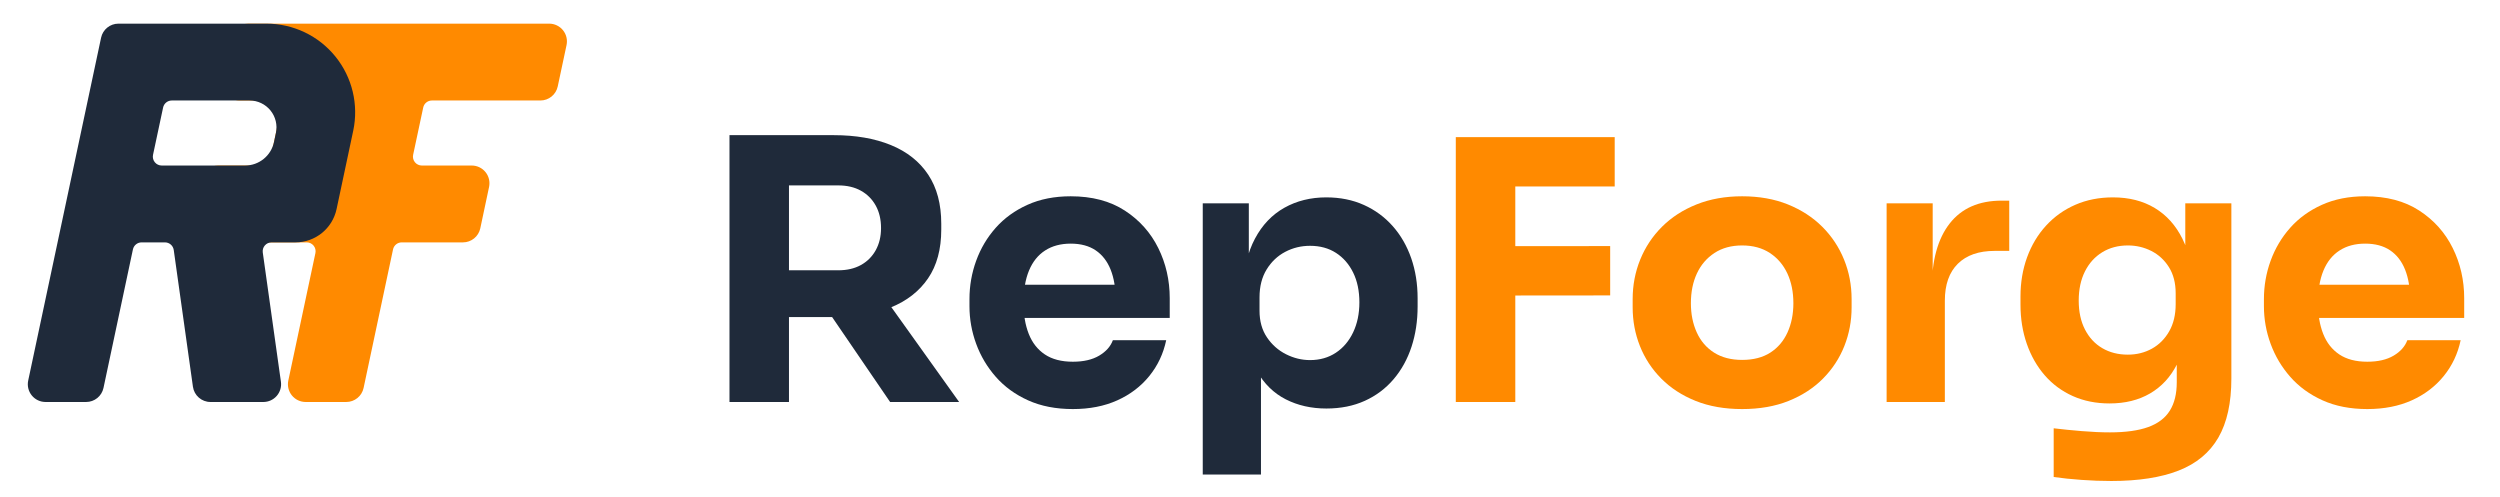
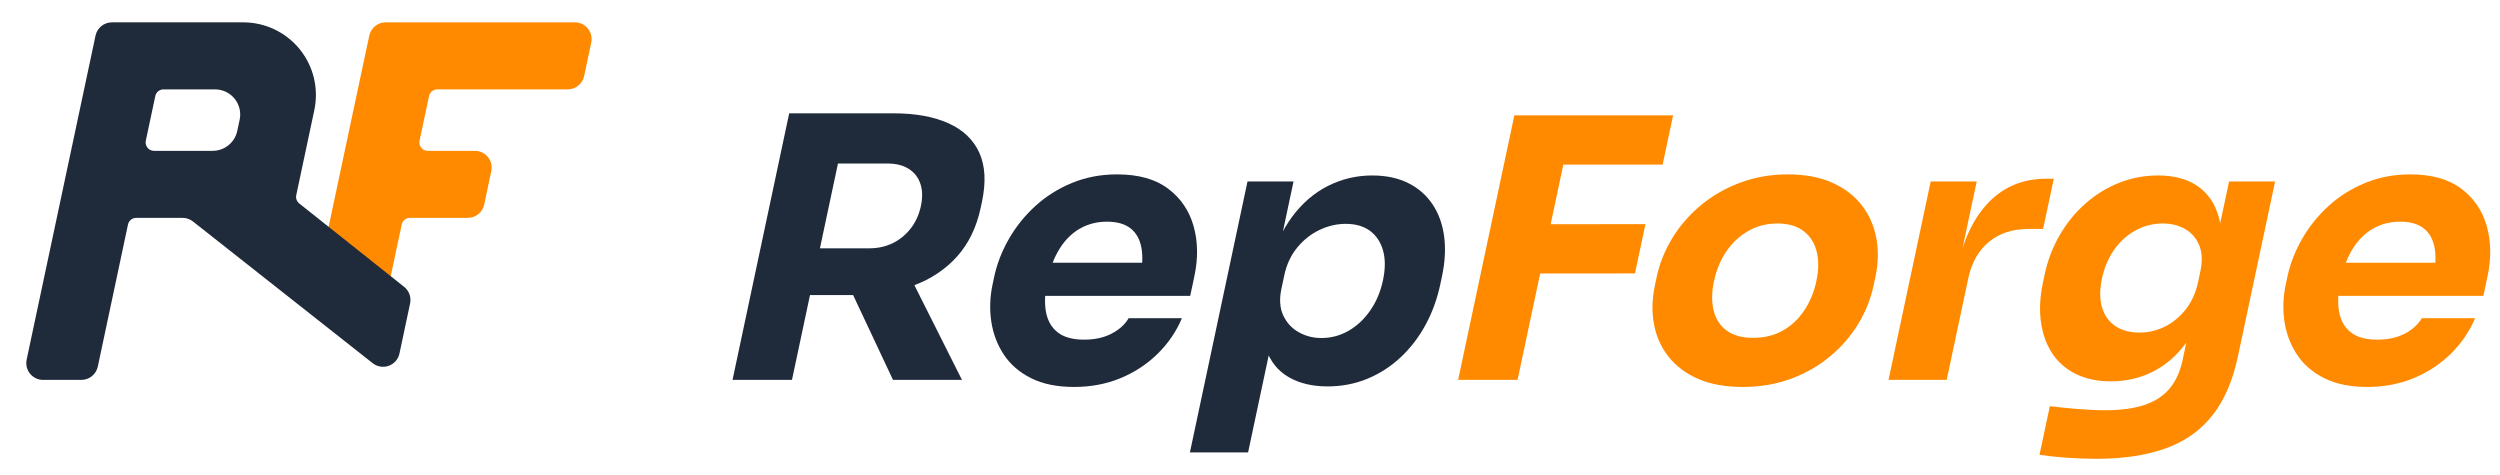
- <svg xmlns="http://www.w3.org/2000/svg" viewBox="0 0 845.79 167.91" width="845.79" height="167.91" role="img" aria-label="RepForge primary horizontal lockup">
+ <svg xmlns="http://www.w3.org/2000/svg" viewBox="0 0 895.01 169.74" width="895.01" height="169.74" role="img" aria-label="RepForge primary horizontal lockup">
  <g transform="translate(8.00 8.00) scale(1)">
-     <path fill="#FF8A00" d="M70.20 4.75A6.00 6.00 0 0 1 76.07 0.00L177.80 0.00A6.00 6.00 0 0 1 183.67 7.25L180.69 21.25A6.00 6.00 0 0 1 174.82 26.00L138.11 26.00A3.00 3.00 0 0 0 135.18 28.38L131.77 44.38A3.00 3.00 0 0 0 134.71 48.00L151.60 48.00A6.00 6.00 0 0 1 157.46 55.25L154.49 69.25A6.00 6.00 0 0 1 148.62 74.00L127.91 74.00A3.00 3.00 0 0 0 124.97 76.38L115.01 123.25A6.00 6.00 0 0 1 109.14 128.00L95.41 128.00A6.00 6.00 0 0 1 89.54 120.75L98.71 77.62A3.00 3.00 0 0 0 95.77 74.00L62.89 74.00A6.00 6.00 0 0 1 57.02 66.75L59.99 52.75A6.00 6.00 0 0 1 65.86 48.00L80.58 48.00A3.00 3.00 0 0 0 83.51 45.62L86.91 29.62A3.00 3.00 0 0 0 83.98 26.00L73.09 26.00A6.00 6.00 0 0 1 67.22 18.75Z" />
-     <path fill="#1F2A3A" fill-rule="nonzero" d="M26.20 4.75A6.00 6.00 0 0 1 32.07 0.00L82.16 0.00A30.00 30.00 0 0 1 111.50 36.24L105.87 62.73A14.23 14.23 0 0 1 91.96 74.00L83.87 74.00A3.00 3.00 0 0 0 80.90 77.42L87.04 121.17A6.00 6.00 0 0 1 81.10 128.00L63.22 128.00A6.00 6.00 0 0 1 57.27 122.83L50.78 76.58A3.00 3.00 0 0 0 47.81 74.00L39.91 74.00A3.00 3.00 0 0 0 36.97 76.38L27.01 123.25A6.00 6.00 0 0 1 21.14 128.00L7.41 128.00A6.00 6.00 0 0 1 1.54 120.75ZM50.11 26.00A3.00 3.00 0 0 0 47.18 28.38L43.77 44.38A3.00 3.00 0 0 0 46.71 48.00L74.91 48.00A10.00 10.00 0 0 0 84.69 40.08L85.34 36.99A9.10 9.10 0 0 0 76.45 26.00Z" />
+     <path fill="#FF8A00" d="M124.20 4.75A6.00 6.00 0 0 1 130.07 0.00L197.80 0.00A6.00 6.00 0 0 1 203.67 7.25L201.12 19.25A6.00 6.00 0 0 1 195.25 24.00L148.54 24.00A3.00 3.00 0 0 0 145.60 26.38L142.20 42.38A3.00 3.00 0 0 0 145.13 46.00L162.02 46.00A6.00 6.00 0 0 1 167.89 53.25L165.34 65.25A6.00 6.00 0 0 1 159.47 70.00L138.76 70.00A3.00 3.00 0 0 0 135.82 72.38L131.01 95.00L105.01 95.00Z" />
+     <path fill="#1F2A3A" fill-rule="nonzero" d="M26.20 4.75A6.00 6.00 0 0 1 32.07 0.00L79.10 0.00A26.00 26.00 0 0 1 104.53 31.41L98.06 61.86A3.00 3.00 0 0 0 99.13 64.84L136.68 94.69A6.00 6.00 0 0 1 138.82 100.63L135.01 118.56A6.00 6.00 0 0 1 125.42 122.02L61.08 71.29A6.00 6.00 0 0 0 57.36 70.00L40.76 70.00A3.00 3.00 0 0 0 37.82 72.38L27.01 123.25A6.00 6.00 0 0 1 21.14 128.00L7.41 128.00A6.00 6.00 0 0 1 1.54 120.75ZM50.54 24.00A3.00 3.00 0 0 0 47.60 26.38L44.20 42.38A3.00 3.00 0 0 0 47.13 46.00L68.14 46.00A9.00 9.00 0 0 0 76.94 38.87L77.80 34.87A9.00 9.00 0 0 0 68.99 24.00Z" />
  </g>
-   <g transform="translate(236.73 136.00)">
-     <path fill="#1F2A3A" d="M10.065 0.0V-90.275H30.194V0.0ZM64.408 0.0 38.111 -38.51H60.235L87.759 0.0ZM24.732 -28.721V-44.555H46.856Q51.305 -44.555 54.527 -46.334Q57.749 -48.114 59.544 -51.351Q61.339 -54.588 61.339 -58.854Q61.339 -63.211 59.544 -66.448Q57.749 -69.685 54.527 -71.481Q51.305 -73.276 46.856 -73.276H24.732V-90.275H45.291Q56.491 -90.275 64.684 -86.915Q72.877 -83.555 77.295 -76.912Q81.714 -70.268 81.714 -60.296V-58.332Q81.714 -48.359 77.234 -41.808Q72.754 -35.257 64.622 -31.989Q56.491 -28.721 45.291 -28.721Z" />
-     <path fill="#1F2A3A" d="M126.238 2.393Q117.646 2.393 111.11 -0.552Q104.574 -3.498 100.186 -8.484Q95.798 -13.471 93.528 -19.669Q91.257 -25.867 91.257 -32.403V-34.797Q91.257 -41.547 93.528 -47.792Q95.798 -54.036 100.14 -58.93Q104.482 -63.825 110.88 -66.709Q117.278 -69.593 125.501 -69.593Q136.364 -69.593 143.805 -64.761Q151.246 -59.928 155.128 -52.088Q159.009 -44.248 159.009 -35.104V-28.445H99.542V-39.676H147.196L140.721 -34.428Q140.721 -40.504 139.018 -44.769Q137.315 -49.035 133.955 -51.305Q130.595 -53.576 125.501 -53.576Q120.438 -53.576 116.848 -51.259Q113.258 -48.942 111.402 -44.478Q109.545 -40.013 109.545 -33.508Q109.545 -27.524 111.31 -23.044Q113.074 -18.564 116.756 -16.094Q120.438 -13.624 126.238 -13.624Q131.669 -13.624 135.136 -15.68Q138.604 -17.736 139.77 -20.896H157.813Q156.37 -14.054 152.09 -8.776Q147.809 -3.498 141.258 -0.552Q134.707 2.393 126.238 2.393Z" />
-     <path fill="#1F2A3A" d="M170.179 24.548V-67.2H185.767V-38.203L183.741 -38.264Q184.171 -48.359 187.853 -55.279Q191.535 -62.198 197.795 -65.712Q204.055 -69.225 211.972 -69.225Q218.998 -69.225 224.69 -66.663Q230.382 -64.101 234.464 -59.483Q238.545 -54.865 240.708 -48.636Q242.871 -42.407 242.871 -35.073V-32.311Q242.871 -24.978 240.815 -18.702Q238.759 -12.427 234.755 -7.717Q230.751 -3.007 225.013 -0.399Q219.275 2.209 212.002 2.209Q204.362 2.209 198.255 -0.905Q192.149 -4.02 188.482 -10.479Q184.815 -16.938 184.478 -26.911L189.878 -19.485V24.548ZM206.479 -14.176Q211.45 -14.176 215.209 -16.662Q218.968 -19.147 221.07 -23.581Q223.172 -28.015 223.172 -33.692Q223.172 -39.492 221.07 -43.772Q218.968 -48.053 215.255 -50.446Q211.542 -52.839 206.479 -52.839Q201.968 -52.839 198.087 -50.799Q194.205 -48.758 191.796 -44.846Q189.387 -40.934 189.387 -35.41V-30.869Q189.387 -25.591 191.904 -21.863Q194.42 -18.135 198.347 -16.156Q202.275 -14.176 206.479 -14.176Z" />
-     <path fill="#FF8A00" d="M255.79 0.0V-89.6H275.919V0.0ZM273.464 -36.024V-52.717L308.015 -52.747V-36.055ZM273.464 -72.907V-89.6H309.55V-72.907Z" />
-     <path fill="#FF8A00" d="M352.662 2.393Q343.794 2.393 336.921 -0.368Q330.047 -3.13 325.291 -7.932Q320.535 -12.734 318.08 -18.933Q315.625 -25.131 315.625 -32.035V-34.797Q315.625 -41.885 318.187 -48.191Q320.75 -54.496 325.567 -59.299Q330.385 -64.101 337.258 -66.847Q344.132 -69.593 352.662 -69.593Q361.284 -69.593 368.112 -66.847Q374.939 -64.101 379.757 -59.299Q384.574 -54.496 387.136 -48.191Q389.699 -41.885 389.699 -34.797V-32.035Q389.699 -25.131 387.244 -18.933Q384.789 -12.734 380.033 -7.932Q375.277 -3.13 368.403 -0.368Q361.53 2.393 352.662 2.393ZM352.662 -14.238Q358.369 -14.238 362.205 -16.708Q366.041 -19.178 368.02 -23.551Q369.999 -27.923 369.999 -33.416Q369.999 -39.123 367.958 -43.496Q365.918 -47.868 362.036 -50.415Q358.155 -52.962 352.662 -52.962Q347.2 -52.962 343.303 -50.415Q339.406 -47.868 337.365 -43.496Q335.325 -39.123 335.325 -33.416Q335.325 -27.923 337.304 -23.551Q339.283 -19.178 343.165 -16.708Q347.047 -14.238 352.662 -14.238Z" />
-     <path fill="#FF8A00" d="M401.543 0.0V-67.2H417.131V-38.356H416.824Q416.824 -52.625 422.869 -60.373Q428.914 -68.121 440.452 -68.121H443.029V-51.121H438.119Q430.049 -51.121 425.646 -46.779Q421.243 -42.437 421.243 -34.275V0.0Z" />
-     <path fill="#FF8A00" d="M477.55 26.727Q472.64 26.727 467.485 26.358Q462.33 25.99 458.065 25.376V8.899Q462.391 9.42 467.562 9.85Q472.732 10.279 477.12 10.279Q485.067 10.279 490.038 8.484Q495.009 6.689 497.357 2.93Q499.704 -0.828 499.704 -6.689V-20.129L503.264 -27.985Q502.987 -19.055 499.735 -12.673Q496.482 -6.29 490.683 -2.9Q484.883 0.491 476.967 0.491Q470.093 0.491 464.524 -2.01Q458.955 -4.511 455.027 -9.037Q451.099 -13.563 448.967 -19.684Q446.834 -25.806 446.834 -32.925V-35.687Q446.834 -42.836 449.074 -48.973Q451.314 -55.11 455.487 -59.667Q459.66 -64.224 465.398 -66.724Q471.136 -69.225 478.133 -69.225Q486.264 -69.225 492.248 -65.635Q498.231 -62.045 501.622 -55.218Q505.013 -48.39 505.289 -38.602L502.588 -37.927V-67.2H518.176V-7.917Q518.176 4.419 513.773 12.044Q509.37 19.669 500.348 23.198Q491.327 26.727 477.55 26.727ZM483.134 -16.018Q487.645 -16.018 491.296 -18.043Q494.948 -20.068 497.142 -23.904Q499.336 -27.739 499.336 -33.109V-36.73Q499.336 -41.977 497.065 -45.598Q494.795 -49.219 491.112 -51.09Q487.43 -52.962 483.165 -52.962Q478.255 -52.962 474.496 -50.661Q470.738 -48.359 468.636 -44.171Q466.534 -39.982 466.534 -34.306Q466.534 -28.629 468.651 -24.517Q470.768 -20.405 474.512 -18.212Q478.255 -16.018 483.134 -16.018Z" />
-     <path fill="#FF8A00" d="M564.173 2.393Q555.581 2.393 549.045 -0.552Q542.51 -3.498 538.122 -8.484Q533.734 -13.471 531.463 -19.669Q529.192 -25.867 529.192 -32.403V-34.797Q529.192 -41.547 531.463 -47.792Q533.734 -54.036 538.076 -58.93Q542.418 -63.825 548.815 -66.709Q555.213 -69.593 563.437 -69.593Q574.299 -69.593 581.74 -64.761Q589.181 -59.928 593.063 -52.088Q596.945 -44.248 596.945 -35.104V-28.445H537.477V-39.676H585.131L578.656 -34.428Q578.656 -40.504 576.953 -44.769Q575.25 -49.035 571.89 -51.305Q568.53 -53.576 563.437 -53.576Q558.374 -53.576 554.784 -51.259Q551.193 -48.942 549.337 -44.478Q547.481 -40.013 547.481 -33.508Q547.481 -27.524 549.245 -23.044Q551.009 -18.564 554.692 -16.094Q558.374 -13.624 564.173 -13.624Q569.604 -13.624 573.072 -15.68Q576.539 -17.736 577.705 -20.896H595.748Q594.306 -14.054 590.025 -8.776Q585.745 -3.498 579.193 -0.552Q572.642 2.393 564.173 2.393Z" />
+   <g transform="translate(251.61 136.00)">
+     <path fill="#1F2A3A" d="M10.64 0.0 30.925 -95.434H52.204L31.919 0.0ZM68.088 0.0 48.942 -40.71H72.33L92.774 0.0ZM32.599 -30.362 36.157 -47.1H59.545Q64.248 -47.1 68.054 -48.982Q71.86 -50.863 74.485 -54.286Q77.11 -57.708 78.069 -62.217Q79.048 -66.823 77.878 -70.245Q76.707 -73.668 73.705 -75.565Q70.702 -77.463 65.999 -77.463H42.611L46.43 -95.434H68.164Q80.004 -95.434 87.91 -91.882Q95.816 -88.33 98.995 -81.307Q102.173 -74.284 99.932 -63.741L99.491 -61.665Q97.25 -51.123 91.042 -44.197Q84.834 -37.272 75.503 -33.817Q66.173 -30.362 54.333 -30.362Z" />
+     <path fill="#1F2A3A" d="M132.914 2.53Q123.831 2.53 117.583 -0.584Q111.336 -3.698 107.818 -8.969Q104.299 -14.24 103.292 -20.793Q102.284 -27.346 103.753 -34.255L104.291 -36.785Q105.807 -43.922 109.611 -50.523Q113.415 -57.124 119.104 -62.298Q124.794 -67.472 132.206 -70.521Q139.617 -73.57 148.311 -73.57Q159.794 -73.57 166.574 -68.461Q173.355 -63.352 175.696 -55.064Q178.038 -46.776 175.983 -37.109L174.487 -30.07H111.622L114.145 -41.943H164.522L156.498 -36.396Q157.864 -42.819 157.022 -47.328Q156.18 -51.836 153.138 -54.237Q150.096 -56.637 144.712 -56.637Q139.359 -56.637 135.043 -54.188Q130.727 -51.739 127.762 -47.019Q124.796 -42.3 123.334 -35.423Q121.99 -29.097 122.848 -24.361Q123.707 -19.625 127.044 -17.014Q130.382 -14.403 136.513 -14.403Q142.254 -14.403 146.382 -16.576Q150.509 -18.749 152.452 -22.091H171.526Q168.464 -14.857 162.753 -9.277Q157.042 -3.698 149.454 -0.584Q141.867 2.53 132.914 2.53Z" />
+     <path fill="#1F2A3A" d="M174.387 25.951 195.003 -71.04H211.482L204.966 -40.386L202.839 -40.451Q205.562 -51.123 211.009 -58.438Q216.456 -65.753 223.863 -69.467Q231.27 -73.181 239.639 -73.181Q247.068 -73.181 252.509 -70.472Q257.951 -67.764 261.227 -62.882Q264.504 -58 265.391 -51.415Q266.278 -44.83 264.631 -37.077L264.01 -34.158Q262.362 -26.405 258.779 -19.771Q255.195 -13.138 249.904 -8.158Q244.612 -3.179 237.96 -0.422Q231.308 2.336 223.62 2.336Q215.543 2.336 209.788 -0.957Q204.032 -4.249 201.607 -11.078Q199.182 -17.906 201.066 -28.448L205.107 -20.598L195.213 25.951ZM221.463 -14.987Q226.718 -14.987 231.25 -17.614Q235.783 -20.242 239.001 -24.929Q242.219 -29.616 243.495 -35.617Q244.798 -41.748 243.538 -46.273Q242.278 -50.798 238.89 -53.329Q235.503 -55.859 230.151 -55.859Q225.382 -55.859 220.82 -53.702Q216.258 -51.545 212.833 -47.409Q209.407 -43.273 208.166 -37.434L207.146 -32.633Q205.96 -27.054 207.782 -23.112Q209.604 -19.171 213.312 -17.079Q217.019 -14.987 221.463 -14.987Z" />
+     <path fill="#FF8A00" d="M270.406 0.0 290.539 -94.72H311.819L291.686 0.0ZM297.185 -38.083 300.936 -55.729 337.469 -55.762 333.718 -38.115ZM305.473 -77.074 309.224 -94.72H347.371L343.621 -77.074Z" />
+     <path fill="#FF8A00" d="M372.276 2.53Q362.902 2.53 356.256 -0.389Q349.61 -3.309 345.661 -8.385Q341.712 -13.462 340.51 -20.014Q339.308 -26.567 340.859 -33.866L341.48 -36.785Q343.073 -44.278 347.198 -50.944Q351.324 -57.611 357.496 -62.687Q363.667 -67.764 371.551 -70.667Q379.434 -73.57 388.452 -73.57Q397.567 -73.57 404.167 -70.667Q410.768 -67.764 414.782 -62.687Q418.795 -57.611 420.087 -50.944Q421.379 -44.278 419.786 -36.785L419.165 -33.866Q417.614 -26.567 413.626 -20.014Q409.638 -13.462 403.531 -8.385Q397.424 -3.309 389.538 -0.389Q381.651 2.53 372.276 2.53ZM376.013 -15.051Q382.047 -15.051 386.657 -17.663Q391.267 -20.274 394.341 -24.896Q397.416 -29.519 398.65 -35.325Q399.933 -41.359 398.758 -45.981Q397.584 -50.604 394.052 -53.296Q390.521 -55.989 384.715 -55.989Q378.941 -55.989 374.249 -53.296Q369.557 -50.604 366.417 -45.981Q363.277 -41.359 361.995 -35.325Q360.761 -29.519 361.871 -24.896Q362.98 -20.274 366.529 -17.663Q370.077 -15.051 376.013 -15.051Z" />
+     <path fill="#FF8A00" d="M424.488 0.0 439.588 -71.04H456.067L449.586 -40.548H449.261Q452.468 -55.632 460.599 -63.822Q468.73 -72.013 480.927 -72.013H483.652L479.832 -54.042H474.642Q466.111 -54.042 460.48 -49.452Q454.85 -44.862 453.015 -36.234L445.314 0.0Z" />
+     <path fill="#FF8A00" d="M498.833 28.254Q493.642 28.254 488.276 27.865Q482.909 27.475 478.538 26.827L482.24 9.407Q486.697 9.959 492.066 10.413Q497.435 10.867 502.074 10.867Q510.476 10.867 516.134 8.969Q521.792 7.072 525.119 3.098Q528.445 -0.876 529.762 -7.072L532.782 -21.28L538.31 -29.584Q536.011 -20.144 531.139 -13.397Q526.266 -6.65 519.373 -3.065Q512.481 0.519 504.111 0.519Q496.845 0.519 491.52 -2.125Q486.194 -4.768 483.059 -9.553Q479.924 -14.338 479.045 -20.809Q478.166 -27.281 479.766 -34.806L480.386 -37.726Q481.993 -45.284 485.74 -51.772Q489.487 -58.259 494.922 -63.076Q500.358 -67.893 506.986 -70.537Q513.614 -73.181 521.01 -73.181Q529.606 -73.181 535.124 -69.386Q540.643 -65.59 542.694 -58.373Q544.744 -51.155 542.836 -40.807L539.83 -40.094L546.408 -71.04H562.887L549.565 -8.369Q546.794 4.671 540.425 12.732Q534.057 20.793 523.727 24.523Q513.397 28.254 498.833 28.254ZM514.341 -16.933Q519.11 -16.933 523.425 -19.074Q527.74 -21.215 530.921 -25.269Q534.102 -29.324 535.309 -35.001L536.123 -38.829Q537.302 -44.376 535.715 -48.203Q534.128 -52.031 530.656 -54.01Q527.184 -55.989 522.675 -55.989Q517.485 -55.989 512.994 -53.556Q508.503 -51.123 505.34 -46.695Q502.177 -42.267 500.901 -36.266Q499.626 -30.265 500.94 -25.918Q502.254 -21.572 505.719 -19.252Q509.183 -16.933 514.341 -16.933Z" />
+     <path fill="#FF8A00" d="M595.874 2.53Q586.791 2.53 580.544 -0.584Q574.296 -3.698 570.778 -8.969Q567.26 -14.24 566.252 -20.793Q565.244 -27.346 566.713 -34.255L567.251 -36.785Q568.768 -43.922 572.571 -50.523Q576.375 -57.124 582.065 -62.298Q587.754 -67.472 595.166 -70.521Q602.577 -73.57 611.271 -73.57Q622.754 -73.57 629.534 -68.461Q636.315 -63.352 638.657 -55.064Q640.998 -46.776 638.944 -37.109L637.447 -30.07H574.582L577.105 -41.943H627.482L619.459 -36.396Q620.824 -42.819 619.982 -47.328Q619.14 -51.836 616.098 -54.237Q613.057 -56.637 607.672 -56.637Q602.319 -56.637 598.004 -54.188Q593.688 -51.739 590.722 -47.019Q587.756 -42.3 586.294 -35.423Q584.95 -29.097 585.808 -24.361Q586.667 -19.625 590.005 -17.014Q593.342 -14.403 599.473 -14.403Q605.215 -14.403 609.342 -16.576Q613.47 -18.749 615.412 -22.091H634.486Q631.424 -14.857 625.713 -9.277Q620.002 -3.698 612.414 -0.584Q604.827 2.53 595.874 2.53Z" />
  </g>
</svg>
